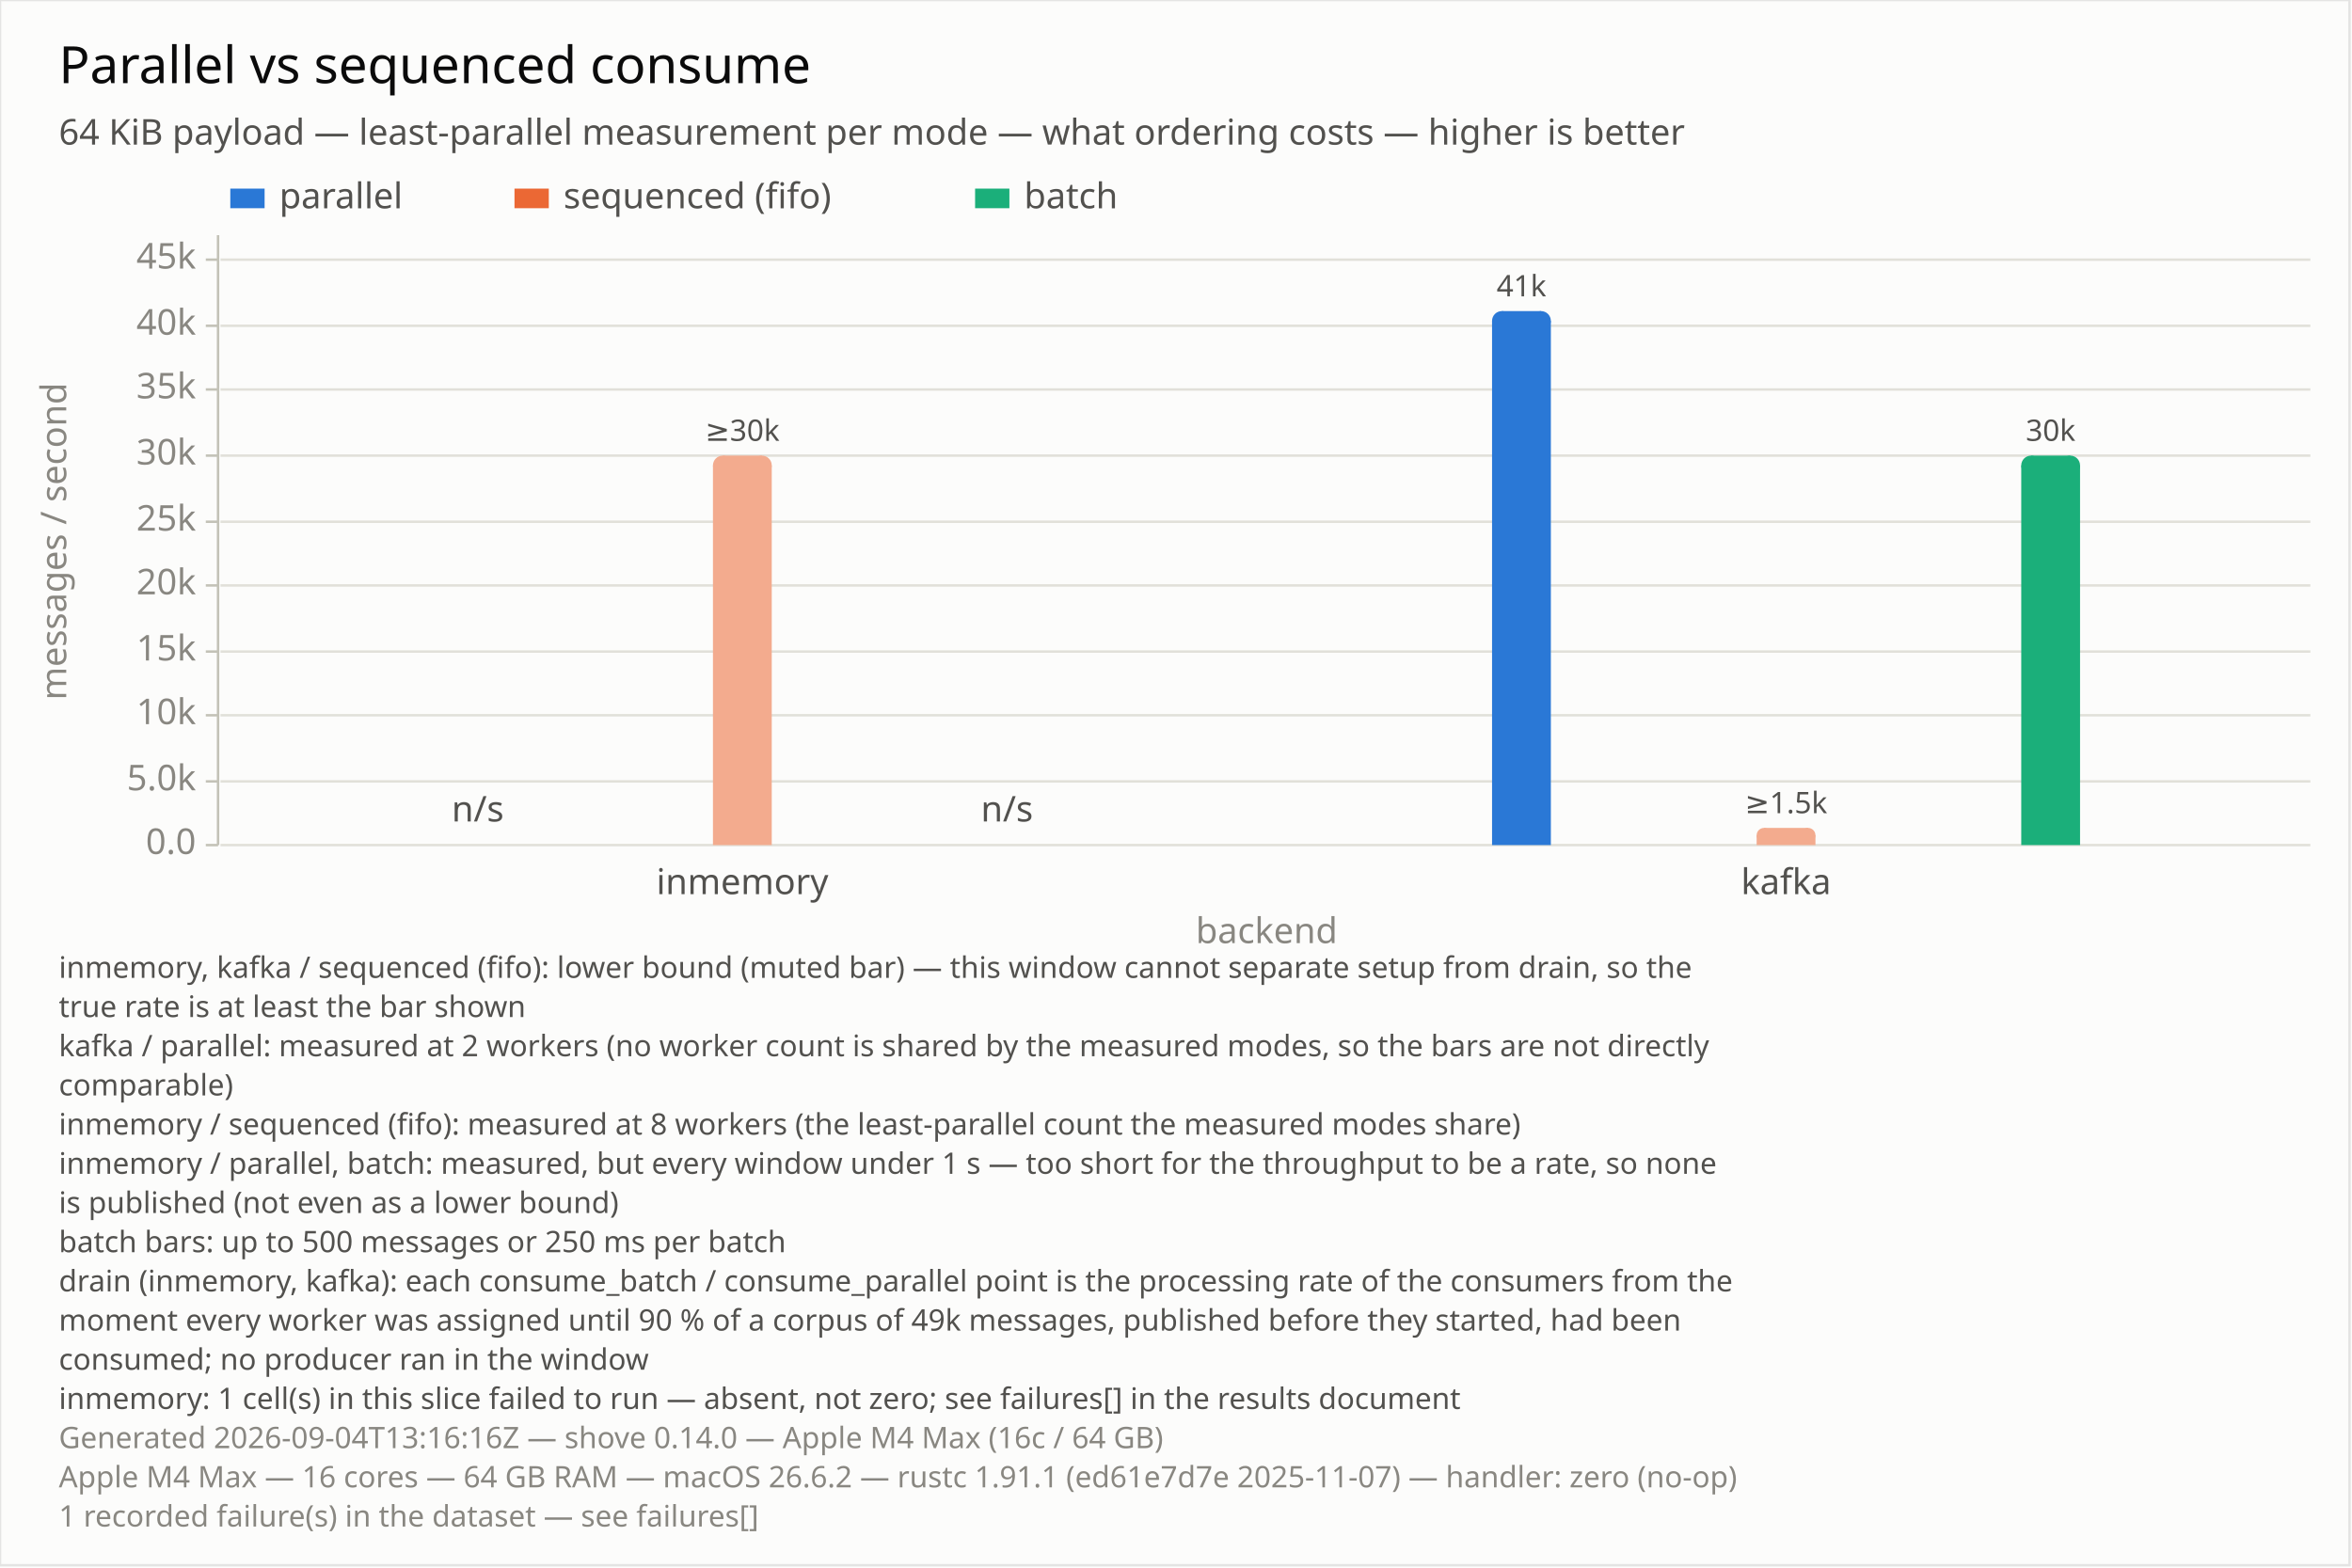
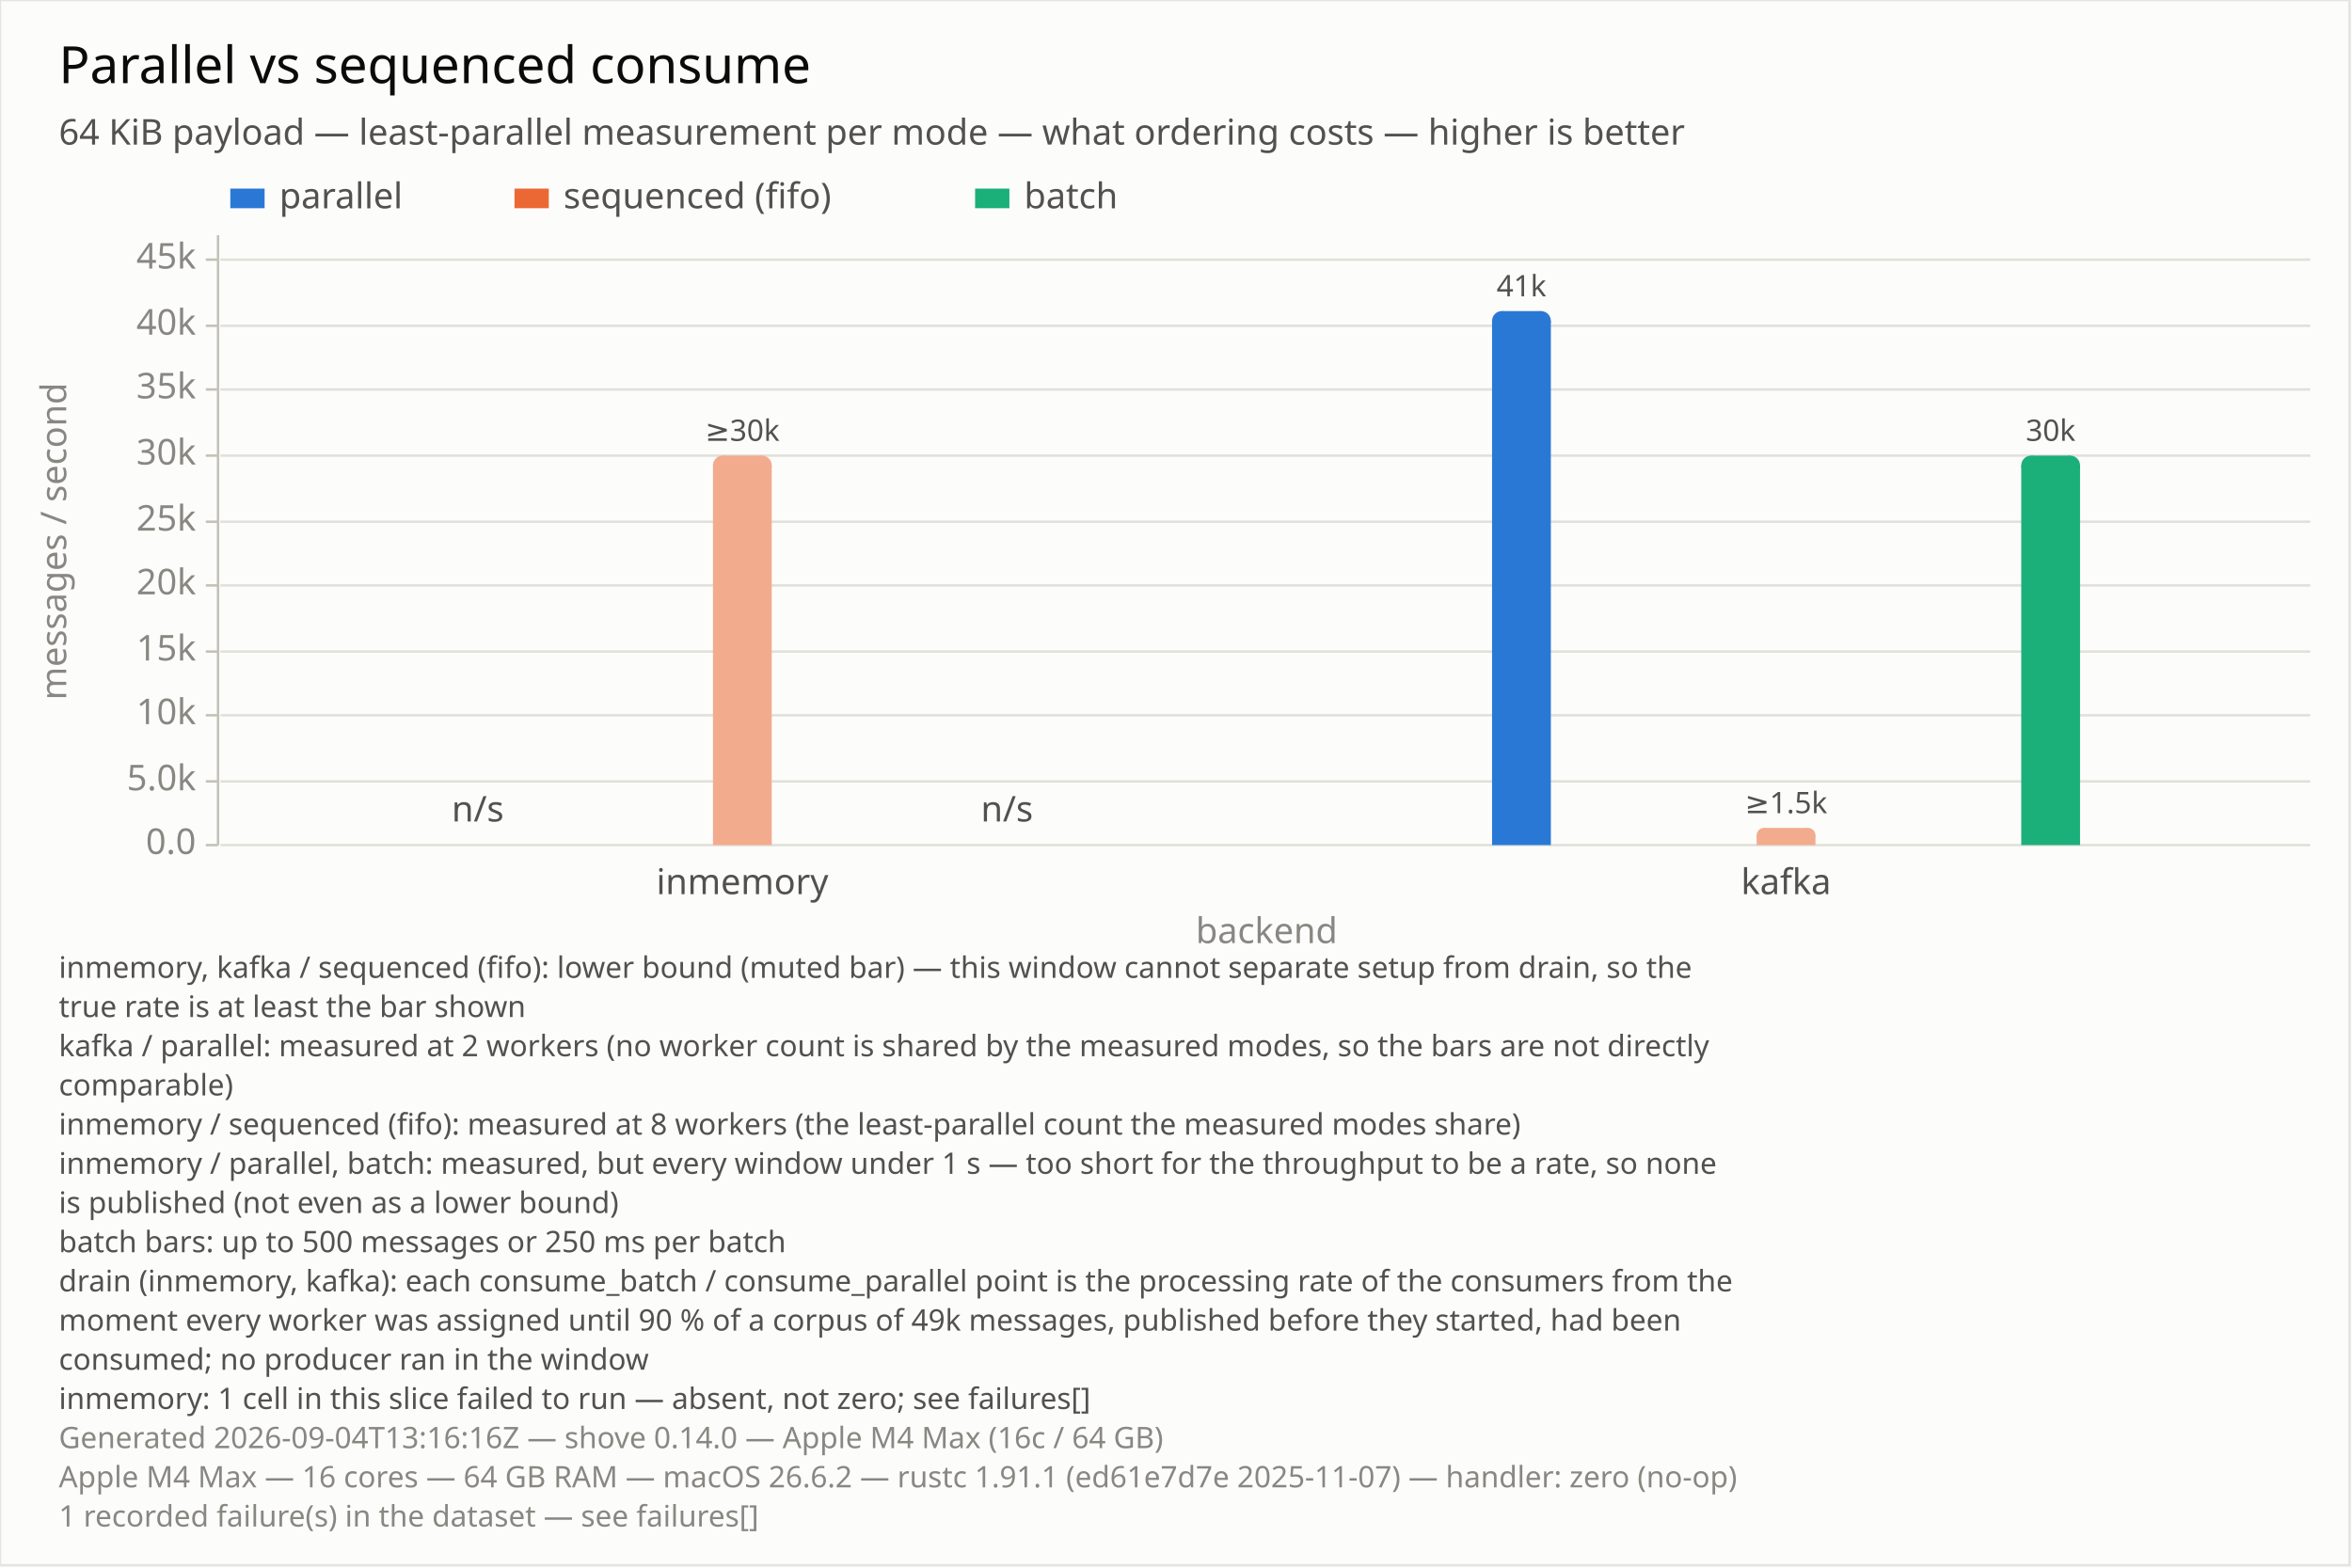
<svg xmlns="http://www.w3.org/2000/svg" width="960" height="640" viewBox="0 0 960 640">
  <rect x="0" y="0" width="960" height="640" opacity="1" fill="#FCFCFB" stroke="none" />
  <rect x="0" y="0" width="959" height="639" opacity="0.1" fill="none" stroke="#0B0B0B" />
  <text x="24" y="18" dy="0.76em" text-anchor="start" font-family="sans-serif" font-size="20.968" opacity="1" fill="#0B0B0B">
Parallel vs sequenced consume
</text>
  <text x="24" y="48" dy="0.76em" text-anchor="start" font-family="sans-serif" font-size="14.516" opacity="1" fill="#52514E">
64 KiB payload — least-parallel measurement per mode — what ordering costs — higher is better
</text>
  <text x="24" y="390" dy="0.76em" text-anchor="start" font-family="sans-serif" font-size="12.097" opacity="1" fill="#52514E">
inmemory, kafka / sequenced (fifo): lower bound (muted bar) — this window cannot separate setup from drain, so the
</text>
  <text x="24" y="406" dy="0.76em" text-anchor="start" font-family="sans-serif" font-size="12.097" opacity="1" fill="#52514E">
true rate is at least the bar shown
</text>
  <text x="24" y="422" dy="0.76em" text-anchor="start" font-family="sans-serif" font-size="12.097" opacity="1" fill="#52514E">
kafka / parallel: measured at 2 workers (no worker count is shared by the measured modes, so the bars are not directly
</text>
  <text x="24" y="438" dy="0.76em" text-anchor="start" font-family="sans-serif" font-size="12.097" opacity="1" fill="#52514E">
comparable)
</text>
  <text x="24" y="454" dy="0.76em" text-anchor="start" font-family="sans-serif" font-size="12.097" opacity="1" fill="#52514E">
inmemory / sequenced (fifo): measured at 8 workers (the least-parallel count the measured modes share)
</text>
  <text x="24" y="470" dy="0.76em" text-anchor="start" font-family="sans-serif" font-size="12.097" opacity="1" fill="#52514E">
inmemory / parallel, batch: measured, but every window under 1 s — too short for the throughput to be a rate, so none
</text>
  <text x="24" y="486" dy="0.76em" text-anchor="start" font-family="sans-serif" font-size="12.097" opacity="1" fill="#52514E">
is published (not even as a lower bound)
</text>
  <text x="24" y="502" dy="0.76em" text-anchor="start" font-family="sans-serif" font-size="12.097" opacity="1" fill="#52514E">
batch bars: up to 500 messages or 250 ms per batch
</text>
  <text x="24" y="518" dy="0.76em" text-anchor="start" font-family="sans-serif" font-size="12.097" opacity="1" fill="#52514E">
drain (inmemory, kafka): each consume_batch / consume_parallel point is the processing rate of the consumers from the
</text>
  <text x="24" y="534" dy="0.76em" text-anchor="start" font-family="sans-serif" font-size="12.097" opacity="1" fill="#52514E">
moment every worker was assigned until 90 % of a corpus of 49k messages, published before they started, had been
</text>
  <text x="24" y="550" dy="0.76em" text-anchor="start" font-family="sans-serif" font-size="12.097" opacity="1" fill="#52514E">
consumed; no producer ran in the window
</text>
  <text x="24" y="566" dy="0.76em" text-anchor="start" font-family="sans-serif" font-size="12.097" opacity="1" fill="#52514E">
- inmemory: 1 cell(s) in this slice failed to run — absent, not zero; see failures[] in the results document
+ inmemory: 1 cell in this slice failed to run — absent, not zero; see failures[]
</text>
  <text x="24" y="582" dy="0.76em" text-anchor="start" font-family="sans-serif" font-size="12.097" opacity="1" fill="#898781">
Generated 2026-09-04T13:16:16Z — shove 0.14.0 — Apple M4 Max (16c / 64 GB)
</text>
  <text x="24" y="598" dy="0.76em" text-anchor="start" font-family="sans-serif" font-size="12.097" opacity="1" fill="#898781">
Apple M4 Max — 16 cores — 64 GB RAM — macOS 26.6.2 — rustc 1.91.1 (ed61e7d7e 2025-11-07) — handler: zero (no-op)
</text>
  <text x="24" y="614" dy="0.76em" text-anchor="start" font-family="sans-serif" font-size="12.097" opacity="1" fill="#898781">
1 recorded failure(s) in the dataset — see failures[]
</text>
  <text x="16" y="221" dy="0.76em" text-anchor="middle" font-family="sans-serif" font-size="14.516" opacity="1" fill="#898781" transform="rotate(270, 16, 221)">
messages / second
</text>
  <line opacity="1" stroke="#E1E0D9" stroke-width="1" x1="90" y1="345" x2="943" y2="345" />
  <line opacity="1" stroke="#E1E0D9" stroke-width="1" x1="90" y1="319" x2="943" y2="319" />
  <line opacity="1" stroke="#E1E0D9" stroke-width="1" x1="90" y1="292" x2="943" y2="292" />
  <line opacity="1" stroke="#E1E0D9" stroke-width="1" x1="90" y1="266" x2="943" y2="266" />
  <line opacity="1" stroke="#E1E0D9" stroke-width="1" x1="90" y1="239" x2="943" y2="239" />
  <line opacity="1" stroke="#E1E0D9" stroke-width="1" x1="90" y1="213" x2="943" y2="213" />
  <line opacity="1" stroke="#E1E0D9" stroke-width="1" x1="90" y1="186" x2="943" y2="186" />
  <line opacity="1" stroke="#E1E0D9" stroke-width="1" x1="90" y1="159" x2="943" y2="159" />
  <line opacity="1" stroke="#E1E0D9" stroke-width="1" x1="90" y1="133" x2="943" y2="133" />
  <line opacity="1" stroke="#E1E0D9" stroke-width="1" x1="90" y1="106" x2="943" y2="106" />
  <polyline fill="none" opacity="1" stroke="#C3C2B7" stroke-width="1" points="89,96 89,345 " />
  <text x="80" y="345" dy="0.5ex" text-anchor="end" font-family="sans-serif" font-size="14.516" opacity="1" fill="#898781">
0.0
</text>
  <polyline fill="none" opacity="1" stroke="#C3C2B7" stroke-width="1" points="84,345 89,345 " />
  <text x="80" y="319" dy="0.5ex" text-anchor="end" font-family="sans-serif" font-size="14.516" opacity="1" fill="#898781">
5.0k
</text>
  <polyline fill="none" opacity="1" stroke="#C3C2B7" stroke-width="1" points="84,319 89,319 " />
  <text x="80" y="292" dy="0.5ex" text-anchor="end" font-family="sans-serif" font-size="14.516" opacity="1" fill="#898781">
10k
</text>
  <polyline fill="none" opacity="1" stroke="#C3C2B7" stroke-width="1" points="84,292 89,292 " />
  <text x="80" y="266" dy="0.5ex" text-anchor="end" font-family="sans-serif" font-size="14.516" opacity="1" fill="#898781">
15k
</text>
  <polyline fill="none" opacity="1" stroke="#C3C2B7" stroke-width="1" points="84,266 89,266 " />
  <text x="80" y="239" dy="0.5ex" text-anchor="end" font-family="sans-serif" font-size="14.516" opacity="1" fill="#898781">
20k
</text>
  <polyline fill="none" opacity="1" stroke="#C3C2B7" stroke-width="1" points="84,239 89,239 " />
  <text x="80" y="213" dy="0.5ex" text-anchor="end" font-family="sans-serif" font-size="14.516" opacity="1" fill="#898781">
25k
</text>
  <polyline fill="none" opacity="1" stroke="#C3C2B7" stroke-width="1" points="84,213 89,213 " />
  <text x="80" y="186" dy="0.5ex" text-anchor="end" font-family="sans-serif" font-size="14.516" opacity="1" fill="#898781">
30k
</text>
  <polyline fill="none" opacity="1" stroke="#C3C2B7" stroke-width="1" points="84,186 89,186 " />
  <text x="80" y="159" dy="0.5ex" text-anchor="end" font-family="sans-serif" font-size="14.516" opacity="1" fill="#898781">
35k
</text>
  <polyline fill="none" opacity="1" stroke="#C3C2B7" stroke-width="1" points="84,159 89,159 " />
  <text x="80" y="133" dy="0.5ex" text-anchor="end" font-family="sans-serif" font-size="14.516" opacity="1" fill="#898781">
40k
</text>
  <polyline fill="none" opacity="1" stroke="#C3C2B7" stroke-width="1" points="84,133 89,133 " />
  <text x="80" y="106" dy="0.5ex" text-anchor="end" font-family="sans-serif" font-size="14.516" opacity="1" fill="#898781">
45k
</text>
  <polyline fill="none" opacity="1" stroke="#C3C2B7" stroke-width="1" points="84,106 89,106 " />
  <text x="195" y="339" dy="-0.5ex" text-anchor="middle" font-family="sans-serif" font-size="14.516" opacity="1" fill="#52514E">
n/s
</text>
  <rect x="291" y="190" width="24" height="155" opacity="1" fill="#F3AB8E" stroke="none" />
  <rect x="295" y="186" width="16" height="5" opacity="1" fill="#F3AB8E" stroke="none" />
  <circle cx="295" cy="190" r="4" opacity="1" fill="#F3AB8E" stroke="none" stroke-width="0" />
  <circle cx="311" cy="190" r="4" opacity="1" fill="#F3AB8E" stroke="none" stroke-width="0" />
  <text x="303" y="183" dy="-0.5ex" text-anchor="middle" font-family="sans-serif" font-size="12.097" opacity="1" fill="#52514E">
≥30k
</text>
  <text x="411" y="339" dy="-0.5ex" text-anchor="middle" font-family="sans-serif" font-size="14.516" opacity="1" fill="#52514E">
n/s
</text>
  <rect x="609" y="131" width="24" height="214" opacity="1" fill="#2A78D6" stroke="none" />
  <rect x="613" y="127" width="16" height="5" opacity="1" fill="#2A78D6" stroke="none" />
  <circle cx="613" cy="131" r="4" opacity="1" fill="#2A78D6" stroke="none" stroke-width="0" />
  <circle cx="629" cy="131" r="4" opacity="1" fill="#2A78D6" stroke="none" stroke-width="0" />
  <text x="621" y="124" dy="-0.5ex" text-anchor="middle" font-family="sans-serif" font-size="12.097" opacity="1" fill="#52514E">
41k
</text>
  <rect x="717" y="341" width="24" height="4" opacity="1" fill="#F3AB8E" stroke="none" />
  <rect x="720" y="338" width="18" height="4" opacity="1" fill="#F3AB8E" stroke="none" />
  <circle cx="720" cy="341" r="3" opacity="1" fill="#F3AB8E" stroke="none" stroke-width="0" />
  <circle cx="738" cy="341" r="3" opacity="1" fill="#F3AB8E" stroke="none" stroke-width="0" />
  <text x="729" y="335" dy="-0.5ex" text-anchor="middle" font-family="sans-serif" font-size="12.097" opacity="1" fill="#52514E">
≥1.5k
</text>
  <rect x="825" y="190" width="24" height="155" opacity="1" fill="#1BAF7A" stroke="none" />
  <rect x="829" y="186" width="16" height="5" opacity="1" fill="#1BAF7A" stroke="none" />
  <circle cx="829" cy="190" r="4" opacity="1" fill="#1BAF7A" stroke="none" stroke-width="0" />
  <circle cx="845" cy="190" r="4" opacity="1" fill="#1BAF7A" stroke="none" stroke-width="0" />
  <text x="837" y="183" dy="-0.5ex" text-anchor="middle" font-family="sans-serif" font-size="12.097" opacity="1" fill="#52514E">
30k
</text>
  <text x="303" y="354" dy="0.76em" text-anchor="middle" font-family="sans-serif" font-size="14.516" opacity="1" fill="#52514E">
inmemory
</text>
  <text x="729" y="354" dy="0.76em" text-anchor="middle" font-family="sans-serif" font-size="14.516" opacity="1" fill="#52514E">
kafka
</text>
  <text x="517" y="374" dy="0.76em" text-anchor="middle" font-family="sans-serif" font-size="14.516" opacity="1" fill="#898781">
backend
</text>
  <rect x="94" y="77" width="14" height="8" opacity="1" fill="#2A78D6" stroke="none" />
  <text x="114" y="74" dy="0.76em" text-anchor="start" font-family="sans-serif" font-size="14.516" opacity="1" fill="#52514E">
parallel
</text>
  <rect x="210" y="77" width="14" height="8" opacity="1" fill="#EB6834" stroke="none" />
  <text x="230" y="74" dy="0.76em" text-anchor="start" font-family="sans-serif" font-size="14.516" opacity="1" fill="#52514E">
sequenced (fifo)
</text>
  <rect x="398" y="77" width="14" height="8" opacity="1" fill="#1BAF7A" stroke="none" />
  <text x="418" y="74" dy="0.76em" text-anchor="start" font-family="sans-serif" font-size="14.516" opacity="1" fill="#52514E">
batch
</text>
</svg>
